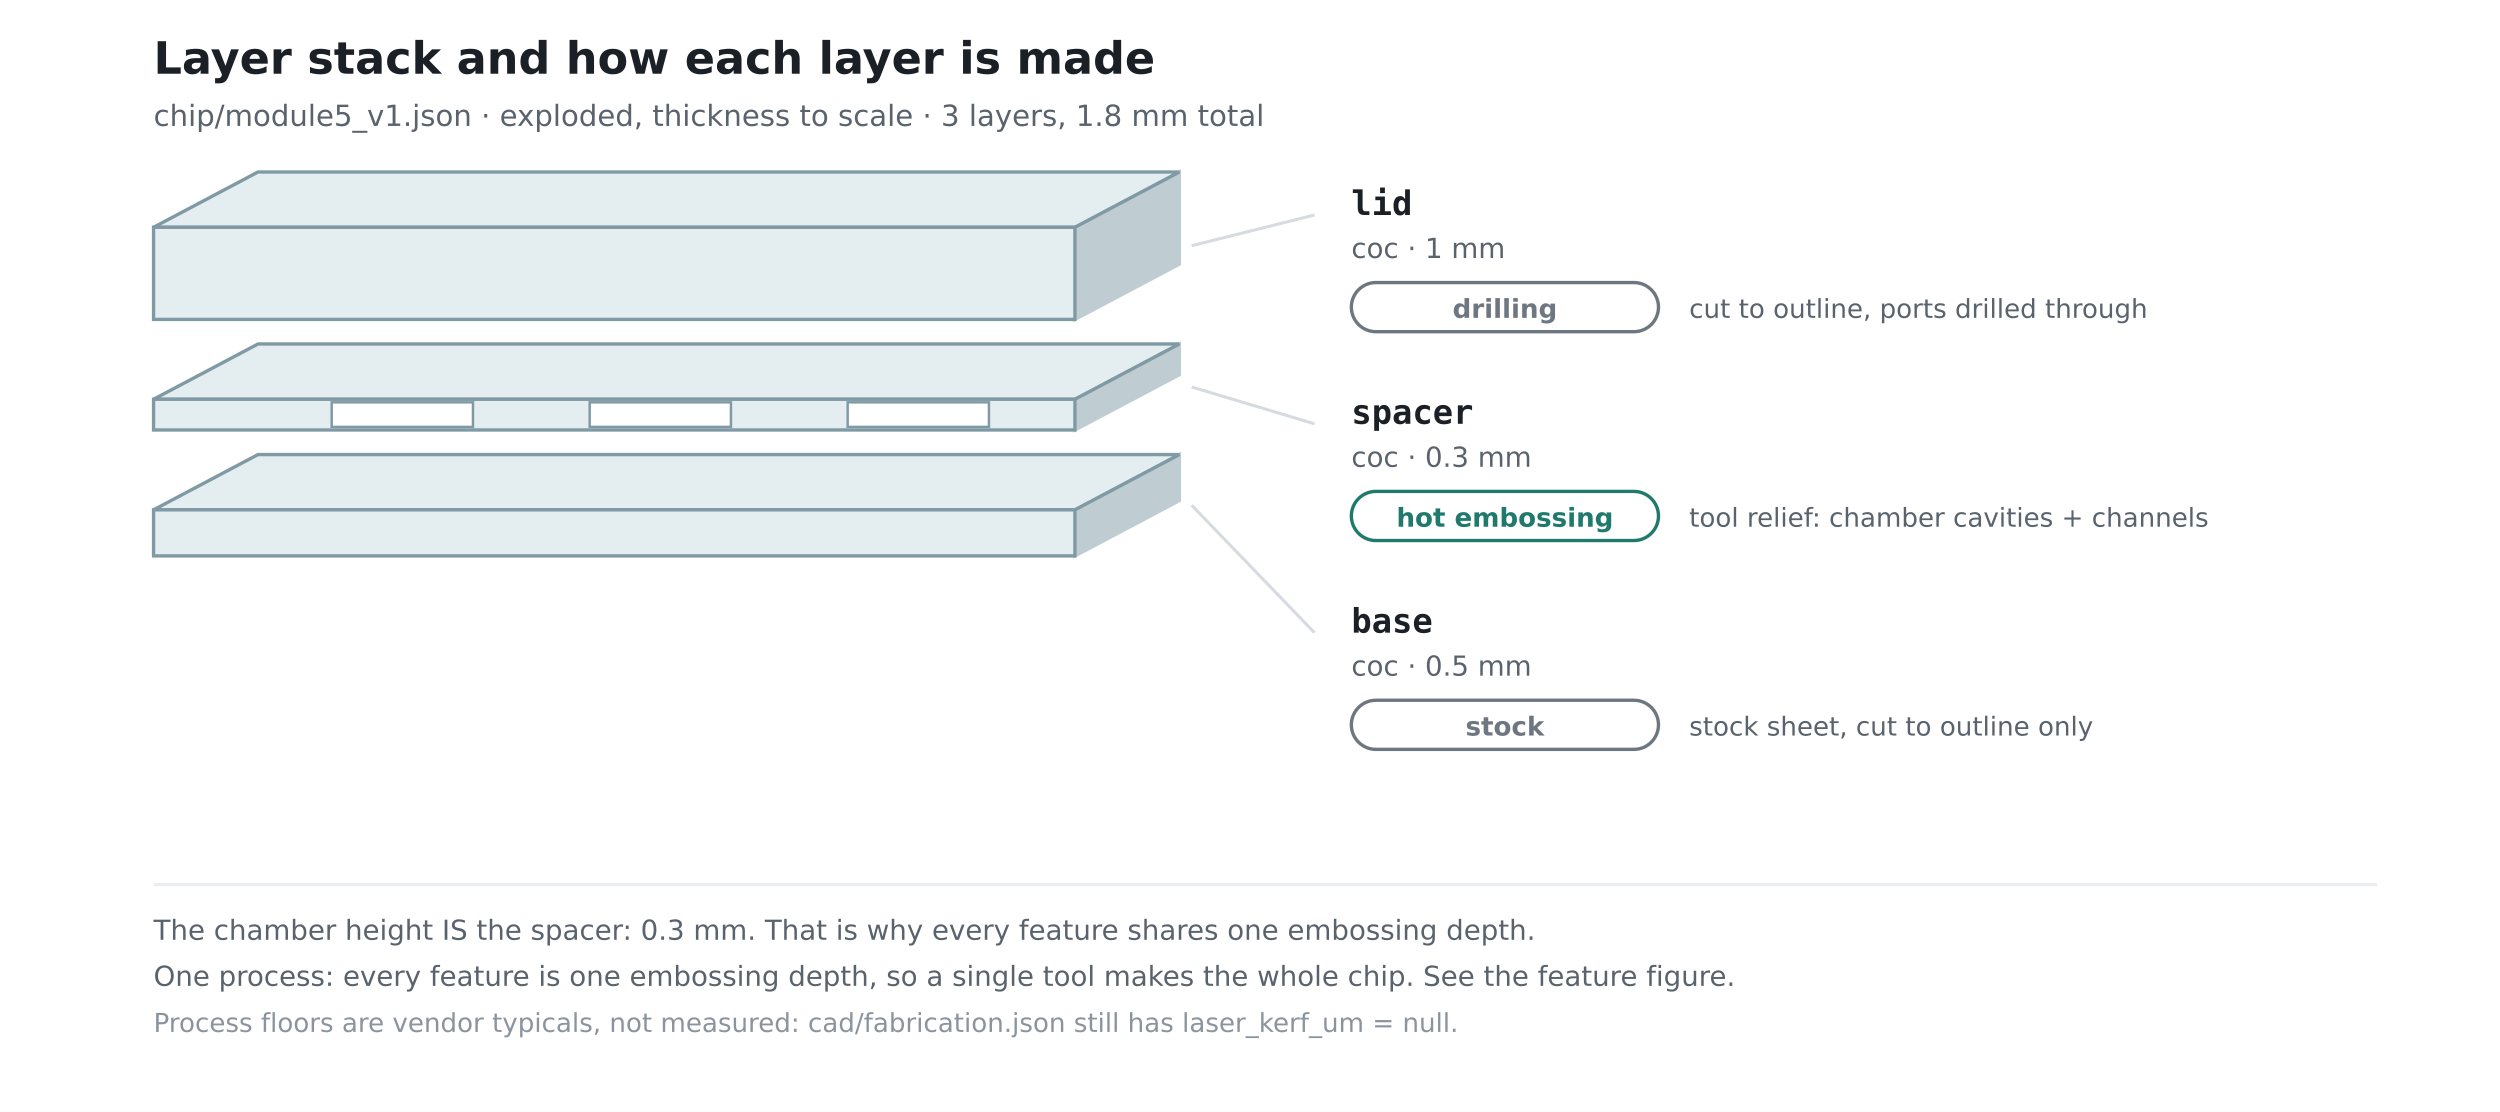
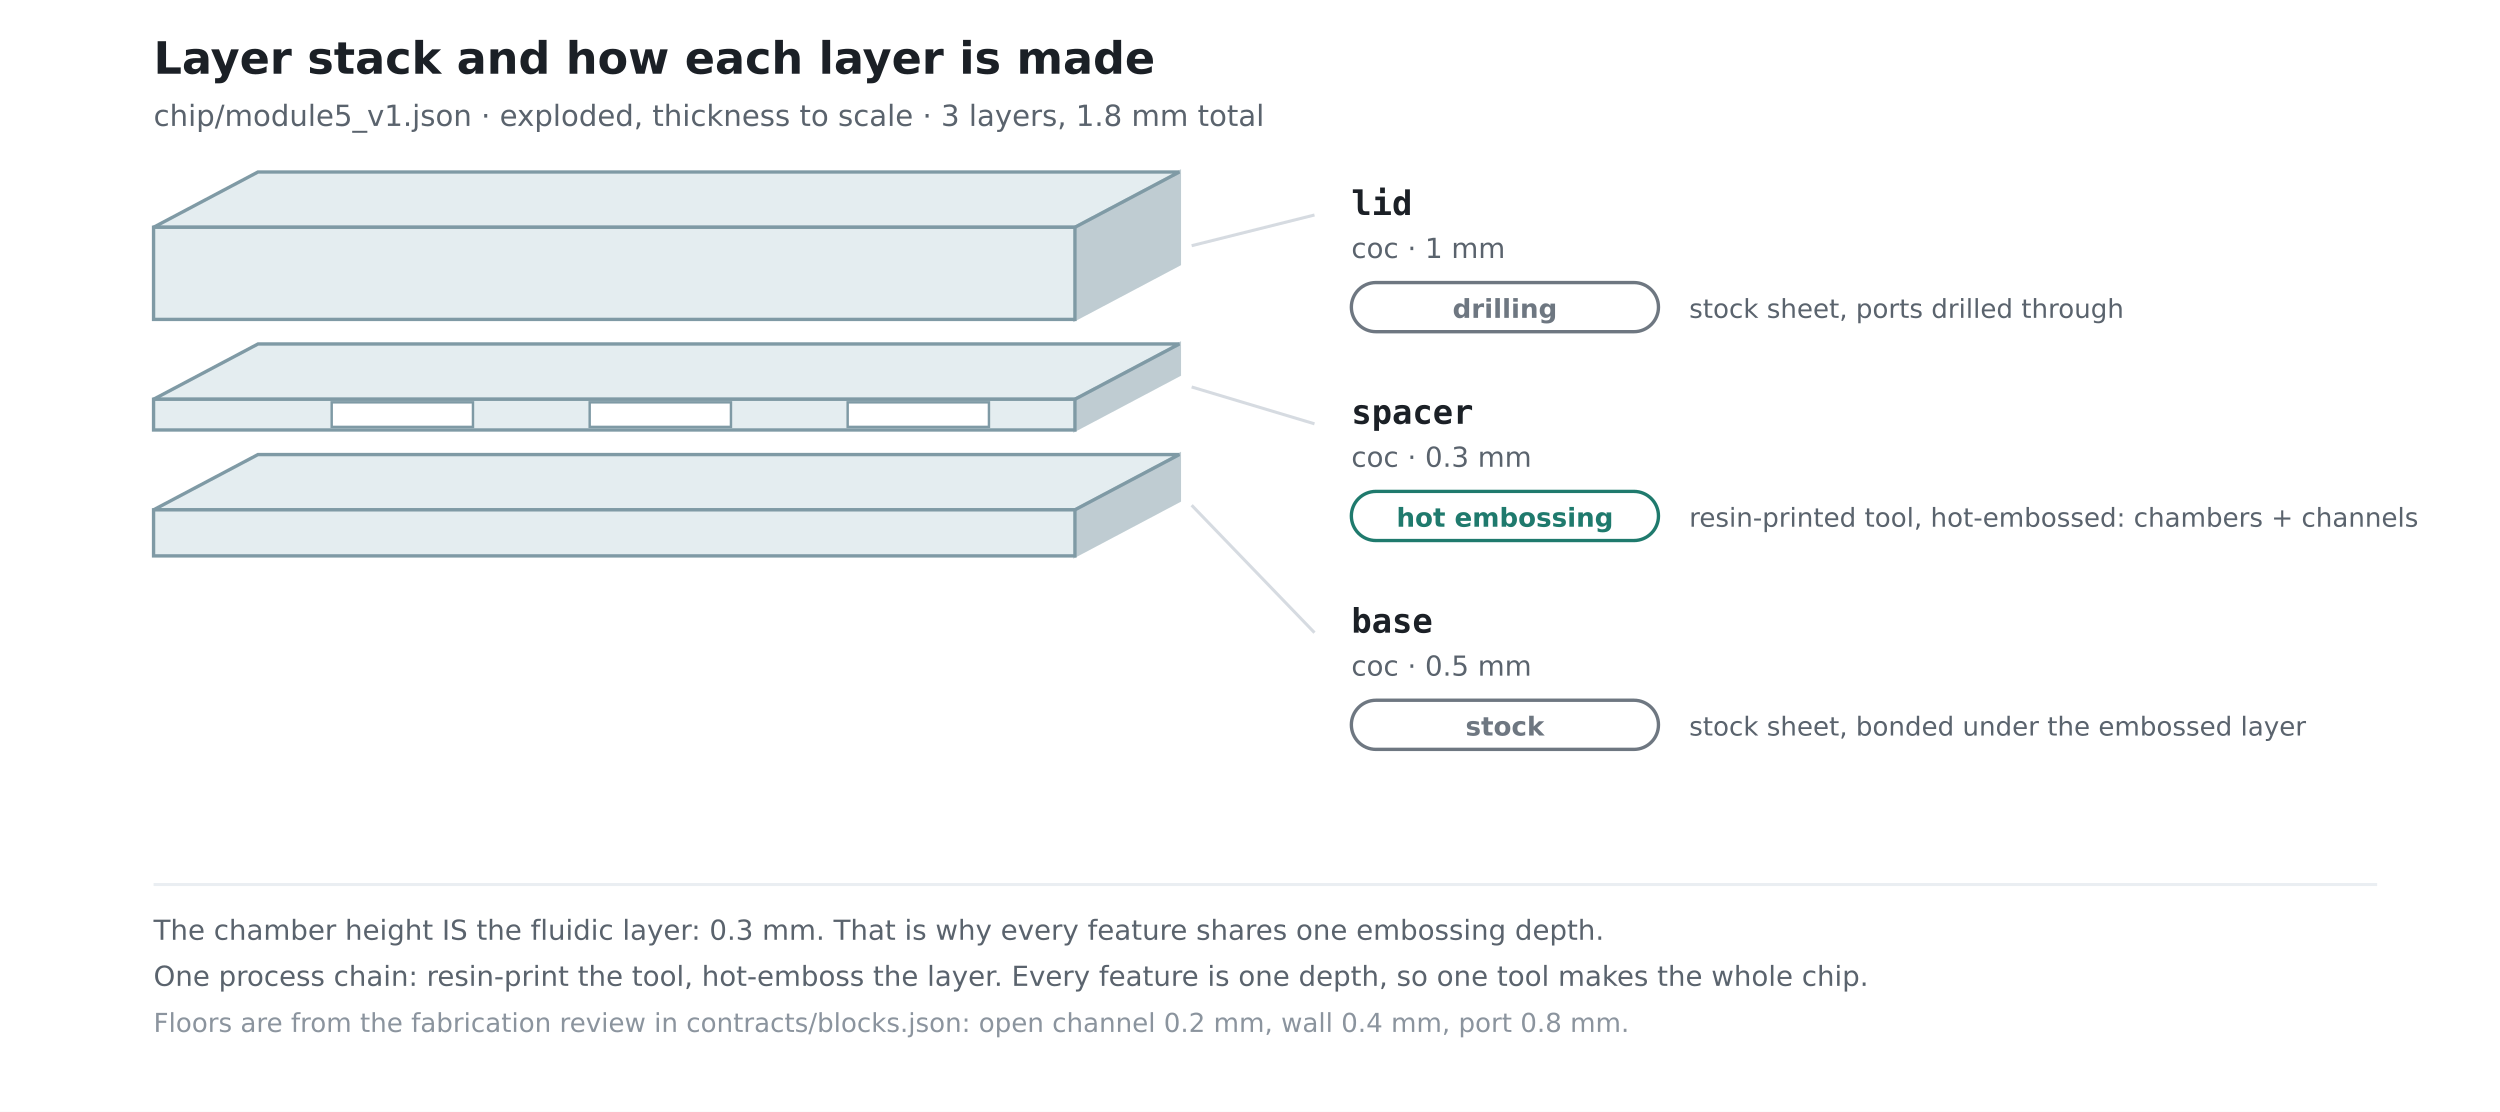
<svg xmlns="http://www.w3.org/2000/svg" width="814" height="362" viewBox="0 0 814 362" role="img" aria-label="module5_v1: layer stack and fabrication route">
  <rect width="814" height="362" fill="#ffffff" />
  <text x="50" y="24" font-family="DejaVu Sans, Helvetica, Arial, sans-serif" font-size="14.5" fill="#1b2026" text-anchor="start" font-weight="bold">Layer stack and how each layer is made</text>
  <text x="50" y="41" font-family="DejaVu Sans, Helvetica, Arial, sans-serif" font-size="9.5" fill="#5a636d" text-anchor="start">chip/module5_v1.json   ·   exploded, thickness to scale   ·   3 layers, 1.8 mm total</text>
  <line x1="388" y1="80" x2="428" y2="70" stroke="#d6dbe1" stroke-width="1" />
  <polygon points="50,74 84,56 384,56 350,74" fill="#e4edf0" stroke="#7f9aa5" stroke-width="1.1" />
  <polygon points="350,74 384,56 384,86 350,104" fill="#7f9aa5" stroke="#7f9aa5" stroke-width="1.1" opacity="0.5" />
  <rect x="50" y="74" width="300" height="30" fill="#e4edf0" stroke="#7f9aa5" stroke-width="1.1" />
  <text x="440" y="70" font-family="ui-monospace, SFMono-Regular, Menlo, monospace" font-size="11" fill="#1b2026" text-anchor="start" font-weight="bold">lid</text>
  <text x="440" y="84" font-family="DejaVu Sans, Helvetica, Arial, sans-serif" font-size="9" fill="#5a636d" text-anchor="start">coc   ·   1 mm</text>
  <rect x="440" y="92" width="100" height="16" fill="#ffffff" stroke="#6e7781" stroke-width="1.1" rx="8" />
  <text x="490" y="103.5" font-family="DejaVu Sans, Helvetica, Arial, sans-serif" font-size="8.5" fill="#6e7781" text-anchor="middle" font-weight="bold">drilling</text>
-   <text x="550" y="103.5" font-family="DejaVu Sans, Helvetica, Arial, sans-serif" font-size="8.5" fill="#5a636d" text-anchor="start">cut to outline, ports drilled through</text>
+   <text x="550" y="103.5" font-family="DejaVu Sans, Helvetica, Arial, sans-serif" font-size="8.5" fill="#5a636d" text-anchor="start">stock sheet, ports drilled through</text>
  <line x1="388" y1="126" x2="428" y2="138" stroke="#d6dbe1" stroke-width="1" />
  <polygon points="50,130 84,112 384,112 350,130" fill="#e4edf0" stroke="#7f9aa5" stroke-width="1.1" />
  <polygon points="350,130 384,112 384,122 350,140" fill="#7f9aa5" stroke="#7f9aa5" stroke-width="1.1" opacity="0.5" />
  <rect x="50" y="130" width="300" height="10" fill="#e4edf0" stroke="#7f9aa5" stroke-width="1.1" />
  <rect x="108" y="131" width="46" height="8" fill="#ffffff" stroke="#7f9aa5" stroke-width="0.8" />
  <rect x="192" y="131" width="46" height="8" fill="#ffffff" stroke="#7f9aa5" stroke-width="0.8" />
  <rect x="276" y="131" width="46" height="8" fill="#ffffff" stroke="#7f9aa5" stroke-width="0.8" />
  <text x="440" y="138" font-family="ui-monospace, SFMono-Regular, Menlo, monospace" font-size="11" fill="#1b2026" text-anchor="start" font-weight="bold">spacer</text>
  <text x="440" y="152" font-family="DejaVu Sans, Helvetica, Arial, sans-serif" font-size="9" fill="#5a636d" text-anchor="start">coc   ·   0.3 mm</text>
  <rect x="440" y="160" width="100" height="16" fill="#ffffff" stroke="#1f7a6d" stroke-width="1.1" rx="8" />
  <text x="490" y="171.5" font-family="DejaVu Sans, Helvetica, Arial, sans-serif" font-size="8.5" fill="#1f7a6d" text-anchor="middle" font-weight="bold">hot embossing</text>
-   <text x="550" y="171.5" font-family="DejaVu Sans, Helvetica, Arial, sans-serif" font-size="8.5" fill="#5a636d" text-anchor="start">tool relief: chamber cavities + channels</text>
+   <text x="550" y="171.5" font-family="DejaVu Sans, Helvetica, Arial, sans-serif" font-size="8.5" fill="#5a636d" text-anchor="start">resin-printed tool, hot-embossed: chambers + channels</text>
  <line x1="388" y1="164.5" x2="428" y2="206" stroke="#d6dbe1" stroke-width="1" />
  <polygon points="50,166 84,148 384,148 350,166" fill="#e4edf0" stroke="#7f9aa5" stroke-width="1.1" />
  <polygon points="350,166 384,148 384,163 350,181" fill="#7f9aa5" stroke="#7f9aa5" stroke-width="1.1" opacity="0.5" />
  <rect x="50" y="166" width="300" height="15" fill="#e4edf0" stroke="#7f9aa5" stroke-width="1.1" />
  <text x="440" y="206" font-family="ui-monospace, SFMono-Regular, Menlo, monospace" font-size="11" fill="#1b2026" text-anchor="start" font-weight="bold">base</text>
  <text x="440" y="220" font-family="DejaVu Sans, Helvetica, Arial, sans-serif" font-size="9" fill="#5a636d" text-anchor="start">coc   ·   0.5 mm</text>
  <rect x="440" y="228" width="100" height="16" fill="#ffffff" stroke="#6e7781" stroke-width="1.1" rx="8" />
  <text x="490" y="239.5" font-family="DejaVu Sans, Helvetica, Arial, sans-serif" font-size="8.5" fill="#6e7781" text-anchor="middle" font-weight="bold">stock</text>
-   <text x="550" y="239.5" font-family="DejaVu Sans, Helvetica, Arial, sans-serif" font-size="8.5" fill="#5a636d" text-anchor="start">stock sheet, cut to outline only</text>
+   <text x="550" y="239.5" font-family="DejaVu Sans, Helvetica, Arial, sans-serif" font-size="8.5" fill="#5a636d" text-anchor="start">stock sheet, bonded under the embossed layer</text>
  <line x1="50" y1="288" x2="774" y2="288" stroke="#eaeef2" stroke-width="1" />
-   <text x="50" y="306" font-family="DejaVu Sans, Helvetica, Arial, sans-serif" font-size="9" fill="#5a636d" text-anchor="start">The chamber height IS the spacer: 0.3 mm. That is why every feature shares one embossing depth.</text>
-   <text x="50" y="321" font-family="DejaVu Sans, Helvetica, Arial, sans-serif" font-size="9" fill="#5a636d" text-anchor="start">One process: every feature is one embossing depth, so a single tool makes the whole chip. See the feature figure.</text>
-   <text x="50" y="336" font-family="DejaVu Sans, Helvetica, Arial, sans-serif" font-size="8.5" fill="#8b949e" text-anchor="start">Process floors are vendor typicals, not measured: cad/fabrication.json still has laser_kerf_um = null.</text>
+   <text x="50" y="306" font-family="DejaVu Sans, Helvetica, Arial, sans-serif" font-size="9" fill="#5a636d" text-anchor="start">The chamber height IS the fluidic layer: 0.3 mm. That is why every feature shares one embossing depth.</text>
+   <text x="50" y="321" font-family="DejaVu Sans, Helvetica, Arial, sans-serif" font-size="9" fill="#5a636d" text-anchor="start">One process chain: resin-print the tool, hot-emboss the layer. Every feature is one depth, so one tool makes the whole chip.</text>
+   <text x="50" y="336" font-family="DejaVu Sans, Helvetica, Arial, sans-serif" font-size="8.5" fill="#8b949e" text-anchor="start">Floors are from the fabrication review in contracts/blocks.json: open channel 0.2 mm, wall 0.4 mm, port 0.8 mm.</text>
</svg>
